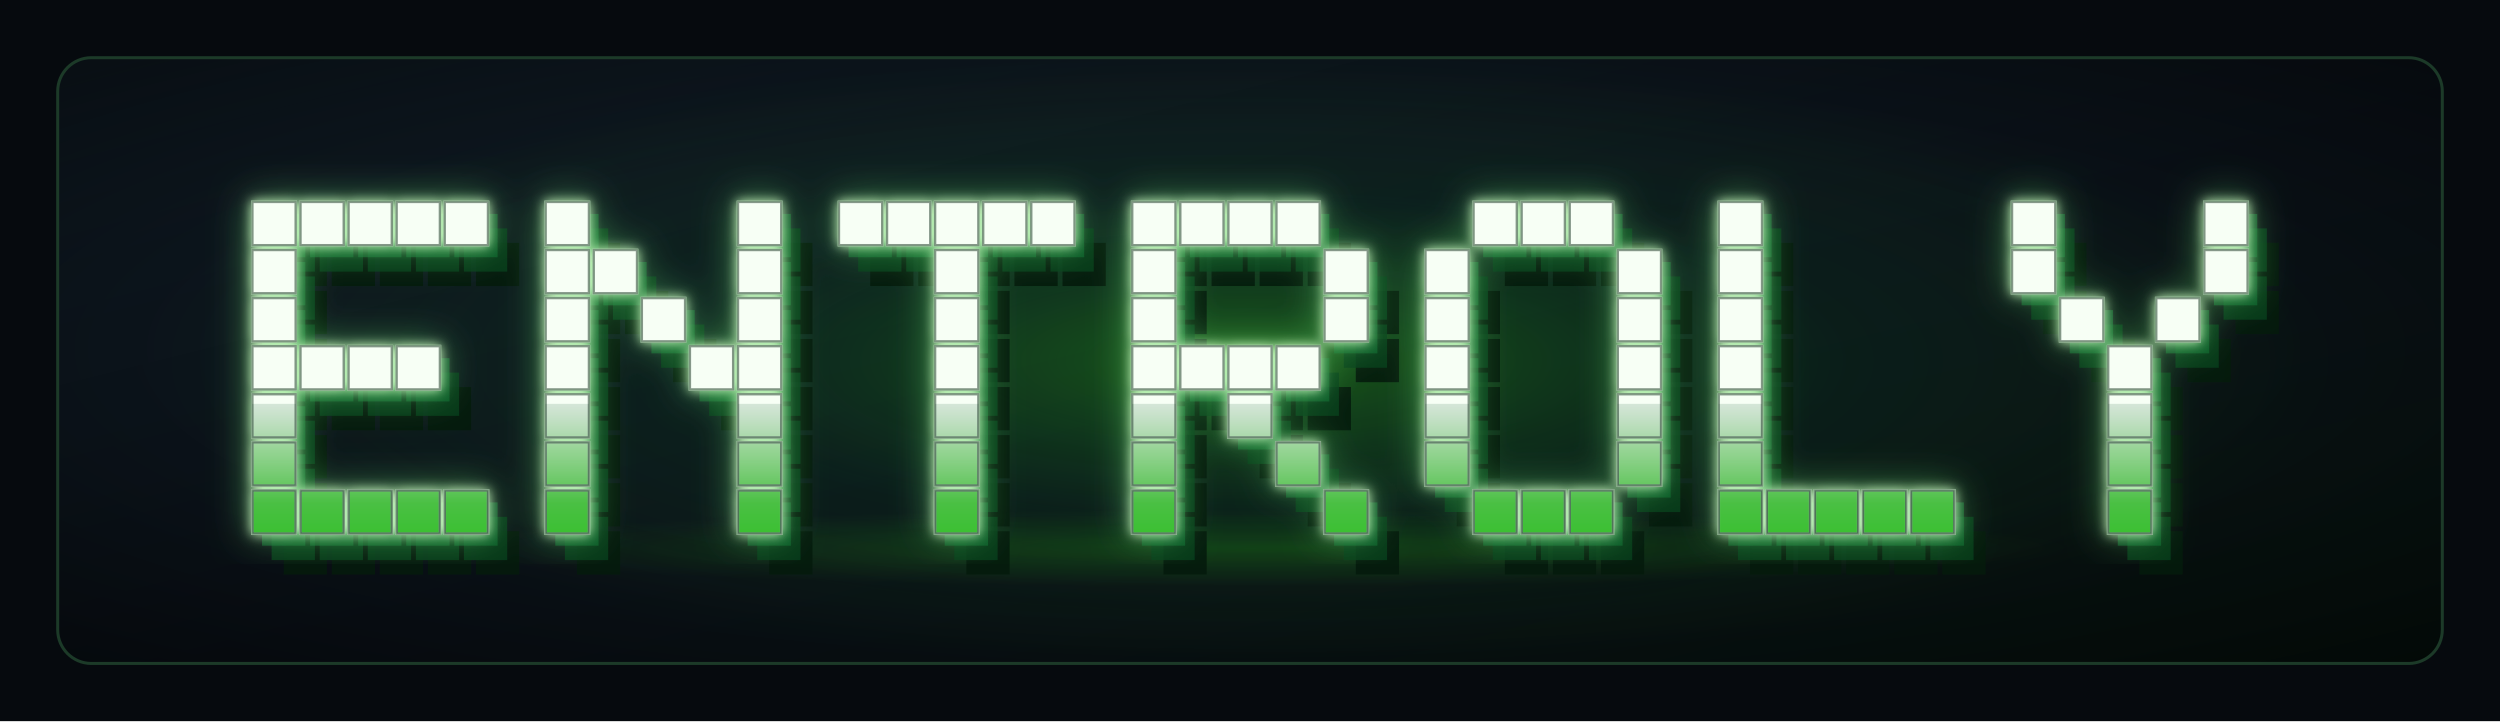
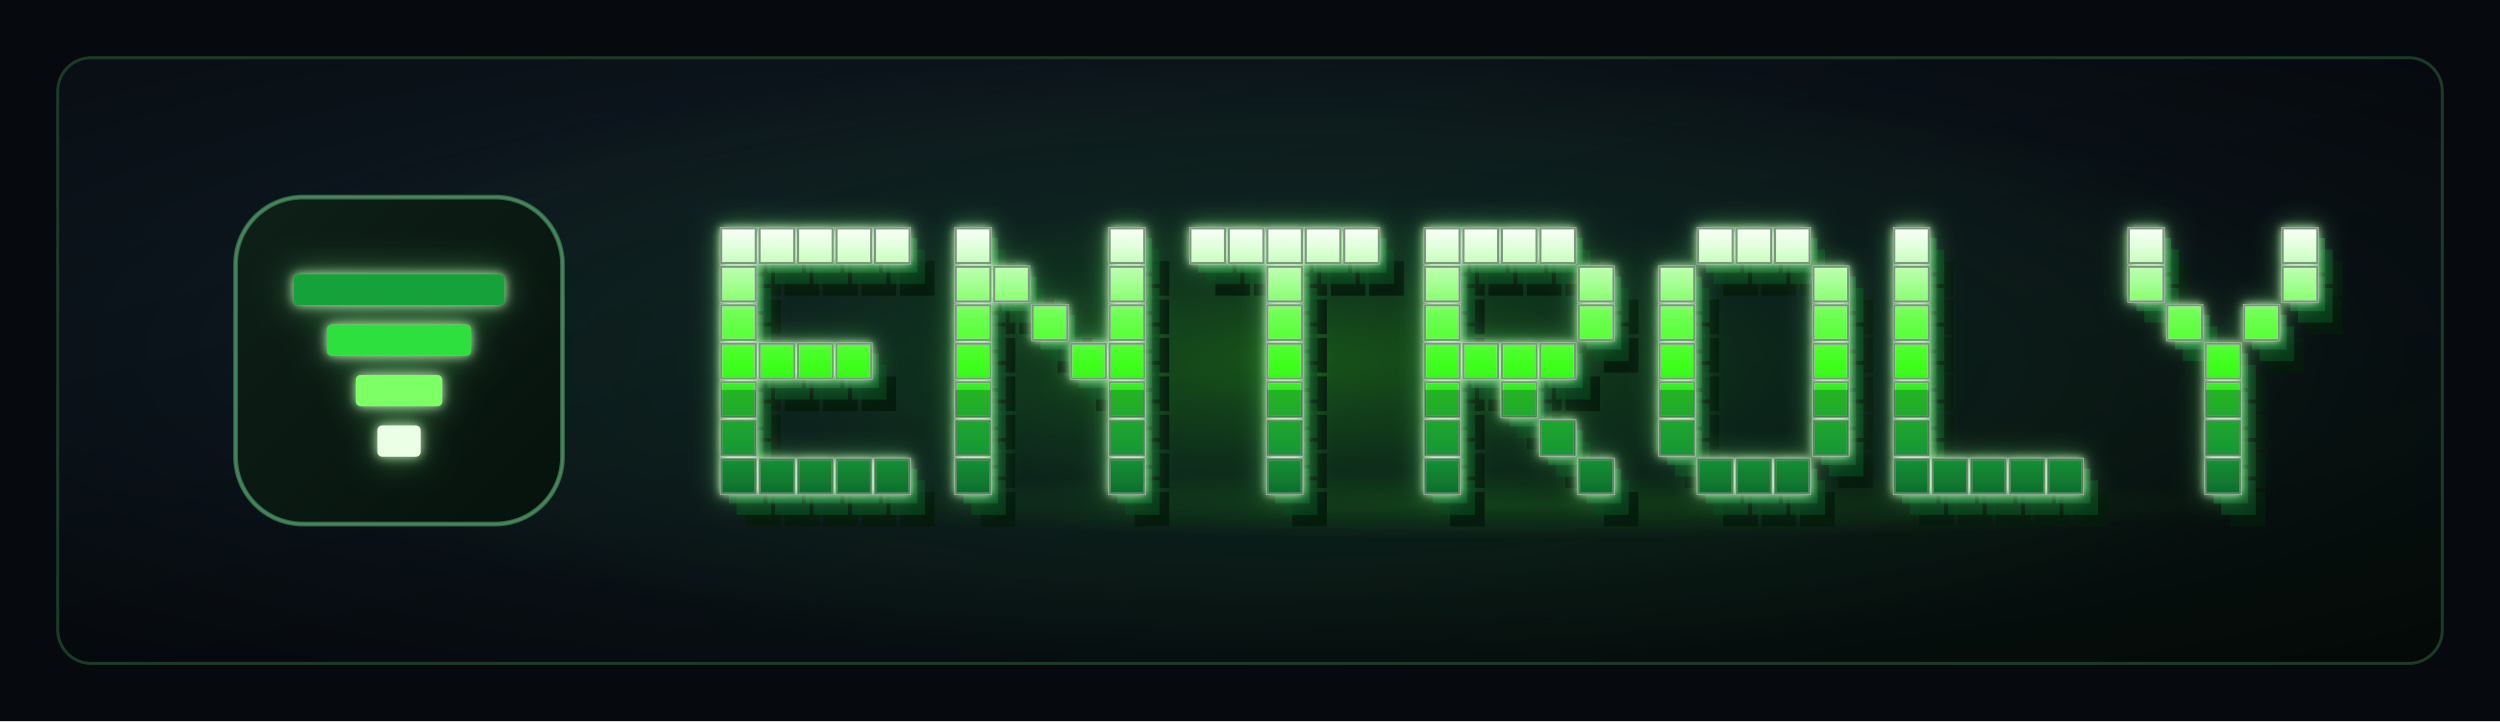
<svg xmlns="http://www.w3.org/2000/svg" width="1040" height="300" viewBox="0 0 1040 300" role="img" aria-labelledby="title desc">
  <defs>
    <path id="E" d="M0 0h18v18h-18z M20 0h18v18h-18z M40 0h18v18h-18z M60 0h18v18h-18z M80 0h18v18h-18z M0 20h18v18h-18z M0 40h18v18h-18z M0 60h18v18h-18z M20 60h18v18h-18z M40 60h18v18h-18z M60 60h18v18h-18z M0 80h18v18h-18z M0 100h18v18h-18z M0 120h18v18h-18z M20 120h18v18h-18z M40 120h18v18h-18z M60 120h18v18h-18z M80 120h18v18h-18z" />
    <path id="N" d="M0 0h18v18h-18z M80 0h18v18h-18z M0 20h18v18h-18z M20 20h18v18h-18z M80 20h18v18h-18z M0 40h18v18h-18z M40 40h18v18h-18z M80 40h18v18h-18z M0 60h18v18h-18z M60 60h18v18h-18z M80 60h18v18h-18z M0 80h18v18h-18z M80 80h18v18h-18z M0 100h18v18h-18z M80 100h18v18h-18z M0 120h18v18h-18z M80 120h18v18h-18z" />
    <path id="T" d="M0 0h18v18h-18z M20 0h18v18h-18z M40 0h18v18h-18z M60 0h18v18h-18z M80 0h18v18h-18z M40 20h18v18h-18z M40 40h18v18h-18z M40 60h18v18h-18z M40 80h18v18h-18z M40 100h18v18h-18z M40 120h18v18h-18z" />
    <path id="R" d="M0 0h18v18h-18z M20 0h18v18h-18z M40 0h18v18h-18z M60 0h18v18h-18z M0 20h18v18h-18z M80 20h18v18h-18z M0 40h18v18h-18z M80 40h18v18h-18z M0 60h18v18h-18z M20 60h18v18h-18z M40 60h18v18h-18z M60 60h18v18h-18z M0 80h18v18h-18z M40 80h18v18h-18z M0 100h18v18h-18z M60 100h18v18h-18z M0 120h18v18h-18z M80 120h18v18h-18z" />
    <path id="O" d="M20 0h18v18h-18z M40 0h18v18h-18z M60 0h18v18h-18z M0 20h18v18h-18z M80 20h18v18h-18z M0 40h18v18h-18z M80 40h18v18h-18z M0 60h18v18h-18z M80 60h18v18h-18z M0 80h18v18h-18z M80 80h18v18h-18z M0 100h18v18h-18z M80 100h18v18h-18z M20 120h18v18h-18z M40 120h18v18h-18z M60 120h18v18h-18z" />
    <path id="L" d="M0 0h18v18h-18z M0 20h18v18h-18z M0 40h18v18h-18z M0 60h18v18h-18z M0 80h18v18h-18z M0 100h18v18h-18z M0 120h18v18h-18z M20 120h18v18h-18z M40 120h18v18h-18z M60 120h18v18h-18z M80 120h18v18h-18z" />
    <path id="Y" d="M0 0h18v18h-18z M80 0h18v18h-18z M0 20h18v18h-18z M80 20h18v18h-18z M20 40h18v18h-18z M60 40h18v18h-18z M40 60h18v18h-18z M40 80h18v18h-18z M40 100h18v18h-18z M40 120h18v18h-18z" />
-     <g id="word" transform="translate(105 84)">
+     <g id="word">
      <use href="#E" x="0" />
      <use href="#N" x="122" />
      <use href="#T" x="244" />
      <use href="#R" x="366" />
      <use href="#O" x="488" />
      <use href="#L" x="610" />
      <use href="#Y" x="732" />
    </g>
-     <linearGradient id="mainGreen" x1="0" y1="84" x2="0" y2="222" gradientUnits="userSpaceOnUse">
+     <linearGradient id="mainGreen" x1="0" y1="0" x2="0" y2="1">
      <stop offset="0" stop-color="#eaffe6" />
-       <stop offset="0.14" stop-color="#9bff86" />
-       <stop offset="0.50" stop-color="#3dff1a" />
-       <stop offset="0.82" stop-color="#1fbf3f" />
+       <stop offset="0.16" stop-color="#9bff86" />
+       <stop offset="0.52" stop-color="#3dff1a" />
+       <stop offset="0.84" stop-color="#1fbf3f" />
      <stop offset="1" stop-color="#0e7a34" />
    </linearGradient>
-     <linearGradient id="sheen" x1="0" y1="84" x2="0" y2="222" gradientUnits="userSpaceOnUse">
-       <stop offset="0" stop-color="#ffffff" stop-opacity="0.60" />
-       <stop offset="0.30" stop-color="#ffffff" stop-opacity="0" />
+     <linearGradient id="sheen" x1="0" y1="0" x2="0" y2="1">
+       <stop offset="0" stop-color="#ffffff" stop-opacity="0.58" />
+       <stop offset="0.32" stop-color="#ffffff" stop-opacity="0" />
    </linearGradient>
    <linearGradient id="panel" x1="0" y1="0" x2="1" y2="1">
      <stop offset="0" stop-color="#0f1a23" />
      <stop offset="0.55" stop-color="#0a1118" />
      <stop offset="1" stop-color="#06120d" />
    </linearGradient>
+     <linearGradient id="chip" x1="0" y1="0" x2="1" y2="1">
+       <stop offset="0" stop-color="#0e2018" />
+       <stop offset="1" stop-color="#06120c" />
+     </linearGradient>
    <radialGradient id="backlight" cx="50%" cy="50%" r="50%">
-       <stop offset="0" stop-color="#39ff14" stop-opacity="0.30" />
+       <stop offset="0" stop-color="#39ff14" stop-opacity="0.28" />
      <stop offset="0.55" stop-color="#19b83f" stop-opacity="0.07" />
      <stop offset="1" stop-color="#39ff14" stop-opacity="0" />
    </radialGradient>
    <radialGradient id="floor" cx="50%" cy="50%" r="50%">
-       <stop offset="0" stop-color="#39ff14" stop-opacity="0.30" />
+       <stop offset="0" stop-color="#39ff14" stop-opacity="0.28" />
      <stop offset="1" stop-color="#39ff14" stop-opacity="0" />
    </radialGradient>
    <radialGradient id="vignette" cx="50%" cy="48%" r="72%">
      <stop offset="0.52" stop-color="#000000" stop-opacity="0" />
      <stop offset="1" stop-color="#000000" stop-opacity="0.5" />
    </radialGradient>
    <linearGradient id="sweep" x1="0" y1="0" x2="1" y2="0">
      <stop offset="0.42" stop-color="#ffffff" stop-opacity="0" />
-       <stop offset="0.50" stop-color="#ffffff" stop-opacity="0.7" />
+       <stop offset="0.5" stop-color="#ffffff" stop-opacity="0.7" />
      <stop offset="0.58" stop-color="#ffffff" stop-opacity="0" />
    </linearGradient>
    <filter id="neon" x="-25%" y="-70%" width="150%" height="240%">
-       <feGaussianBlur in="SourceAlpha" stdDeviation="8" result="b1" />
+       <feGaussianBlur in="SourceAlpha" stdDeviation="7" result="b1" />
      <feColorMatrix in="b1" type="matrix" values="0 0 0 0 0.18  0 0 0 0 1  0 0 0 0 0.22  0 0 0 0.5 0" result="halo" />
-       <feGaussianBlur in="SourceAlpha" stdDeviation="2.4" result="b2" />
+       <feGaussianBlur in="SourceAlpha" stdDeviation="2.2" result="b2" />
      <feColorMatrix in="b2" type="matrix" values="0 0 0 0 0.62  0 0 0 0 1  0 0 0 0 0.55  0 0 0 0.95 0" result="core" />
      <feMerge>
        <feMergeNode in="halo" />
        <feMergeNode in="core" />
        <feMergeNode in="SourceGraphic" />
      </feMerge>
    </filter>
+     <g id="mark">
+       <rect x="2" y="2" width="136" height="136" rx="28" fill="url(#chip)" stroke="#2f6a45" stroke-width="2" />
+       <g filter="url(#neon)">
+         <rect x="26" y="34" width="88" height="13" rx="2" fill="#19a23a" />
+         <rect x="40" y="55" width="60" height="13" rx="2" fill="#2ee03e" />
+         <rect x="52" y="76" width="36" height="13" rx="2" fill="#7dff66" />
+         <rect x="61" y="97" width="18" height="13" rx="2" fill="#eaffe6">
+           <animate attributeName="opacity" dur="3.2s" repeatCount="indefinite" values="0.55;1;0.55" keyTimes="0;.5;1" />
+         </rect>
+       </g>
+       <rect x="2" y="2" width="136" height="136" rx="28" fill="none" stroke="#bbf7d0" stroke-width="1" opacity="0.18" />
+     </g>
    <clipPath id="wordClip">
      <use href="#word" />
    </clipPath>
    <clipPath id="lowerBand">
-       <rect x="0" y="168" width="1040" height="60" />
+       <rect x="0" y="84" width="830" height="54" />
    </clipPath>
  </defs>
  <rect width="1040" height="300" fill="#060a0e" />
  <rect x="24" y="24" width="992" height="252" rx="14" fill="url(#panel)" />
-   <ellipse cx="520" cy="150" rx="450" ry="128" fill="url(#backlight)">
+   <ellipse cx="540" cy="150" rx="450" ry="128" fill="url(#backlight)">
    <animate attributeName="opacity" dur="6s" repeatCount="indefinite" values="0.85;1;0.85" keyTimes="0;.5;1" />
  </ellipse>
  <rect x="24" y="24" width="992" height="252" rx="14" fill="url(#vignette)" />
  <rect x="24" y="24" width="992" height="252" rx="14" fill="none" stroke="#1c3a28" stroke-width="1.25" />
-   <ellipse cx="520" cy="228" rx="340" ry="16" fill="url(#floor)" opacity="0.55" />
-   <use href="#word" transform="translate(13 17)" fill="#041a0c" opacity="0.92" />
-   <use href="#word" transform="translate(8 11)" fill="#063e1a" opacity="0.8" />
-   <use href="#word" transform="translate(4 5)" fill="#0d6b2f" opacity="0.6" />
-   <use href="#word" fill="url(#mainGreen)" stroke="#d9ffd8" stroke-width="1.1" filter="url(#neon)" />
-   <use href="#word" fill="#0a5a26" opacity="0.38" clip-path="url(#lowerBand)" />
-   <use href="#word" fill="url(#sheen)" />
-   <g clip-path="url(#wordClip)">
-     <g>
-       <animateTransform attributeName="transform" type="translate" dur="6s" repeatCount="indefinite" values="-1040 0;-1040 0;1040 0" keyTimes="0;.35;1" />
-       <rect x="0" y="70" width="1040" height="170" fill="url(#sweep)" />
+   <use href="#mark" transform="translate(96 80)" />
+   <ellipse cx="632" cy="210" rx="300" ry="14" fill="url(#floor)" opacity="0.5" />
+   <g transform="translate(300 95) scale(0.80)">
+     <use href="#word" transform="translate(13 17)" fill="#041a0c" opacity="0.92" />
+     <use href="#word" transform="translate(8 11)" fill="#063e1a" opacity="0.8" />
+     <use href="#word" transform="translate(4 5)" fill="#0d6b2f" opacity="0.6" />
+     <use href="#word" fill="url(#mainGreen)" stroke="#d9ffd8" stroke-width="1.3" filter="url(#neon)" />
+     <use href="#word" fill="#0a5a26" opacity="0.38" clip-path="url(#lowerBand)" />
+     <use href="#word" fill="url(#sheen)" />
+     <g clip-path="url(#wordClip)">
+       <g>
+         <animateTransform attributeName="transform" type="translate" dur="6s" repeatCount="indefinite" values="-900 0;-900 0;900 0" keyTimes="0;.35;1" />
+         <rect x="0" y="-20" width="900" height="180" fill="url(#sweep)" />
+       </g>
    </g>
+     <use href="#word" fill="none" stroke="#03190c" stroke-width="1.1" opacity="0.45" />
  </g>
-   <use href="#word" fill="none" stroke="#03190c" stroke-width="1" opacity="0.45" />
</svg>
